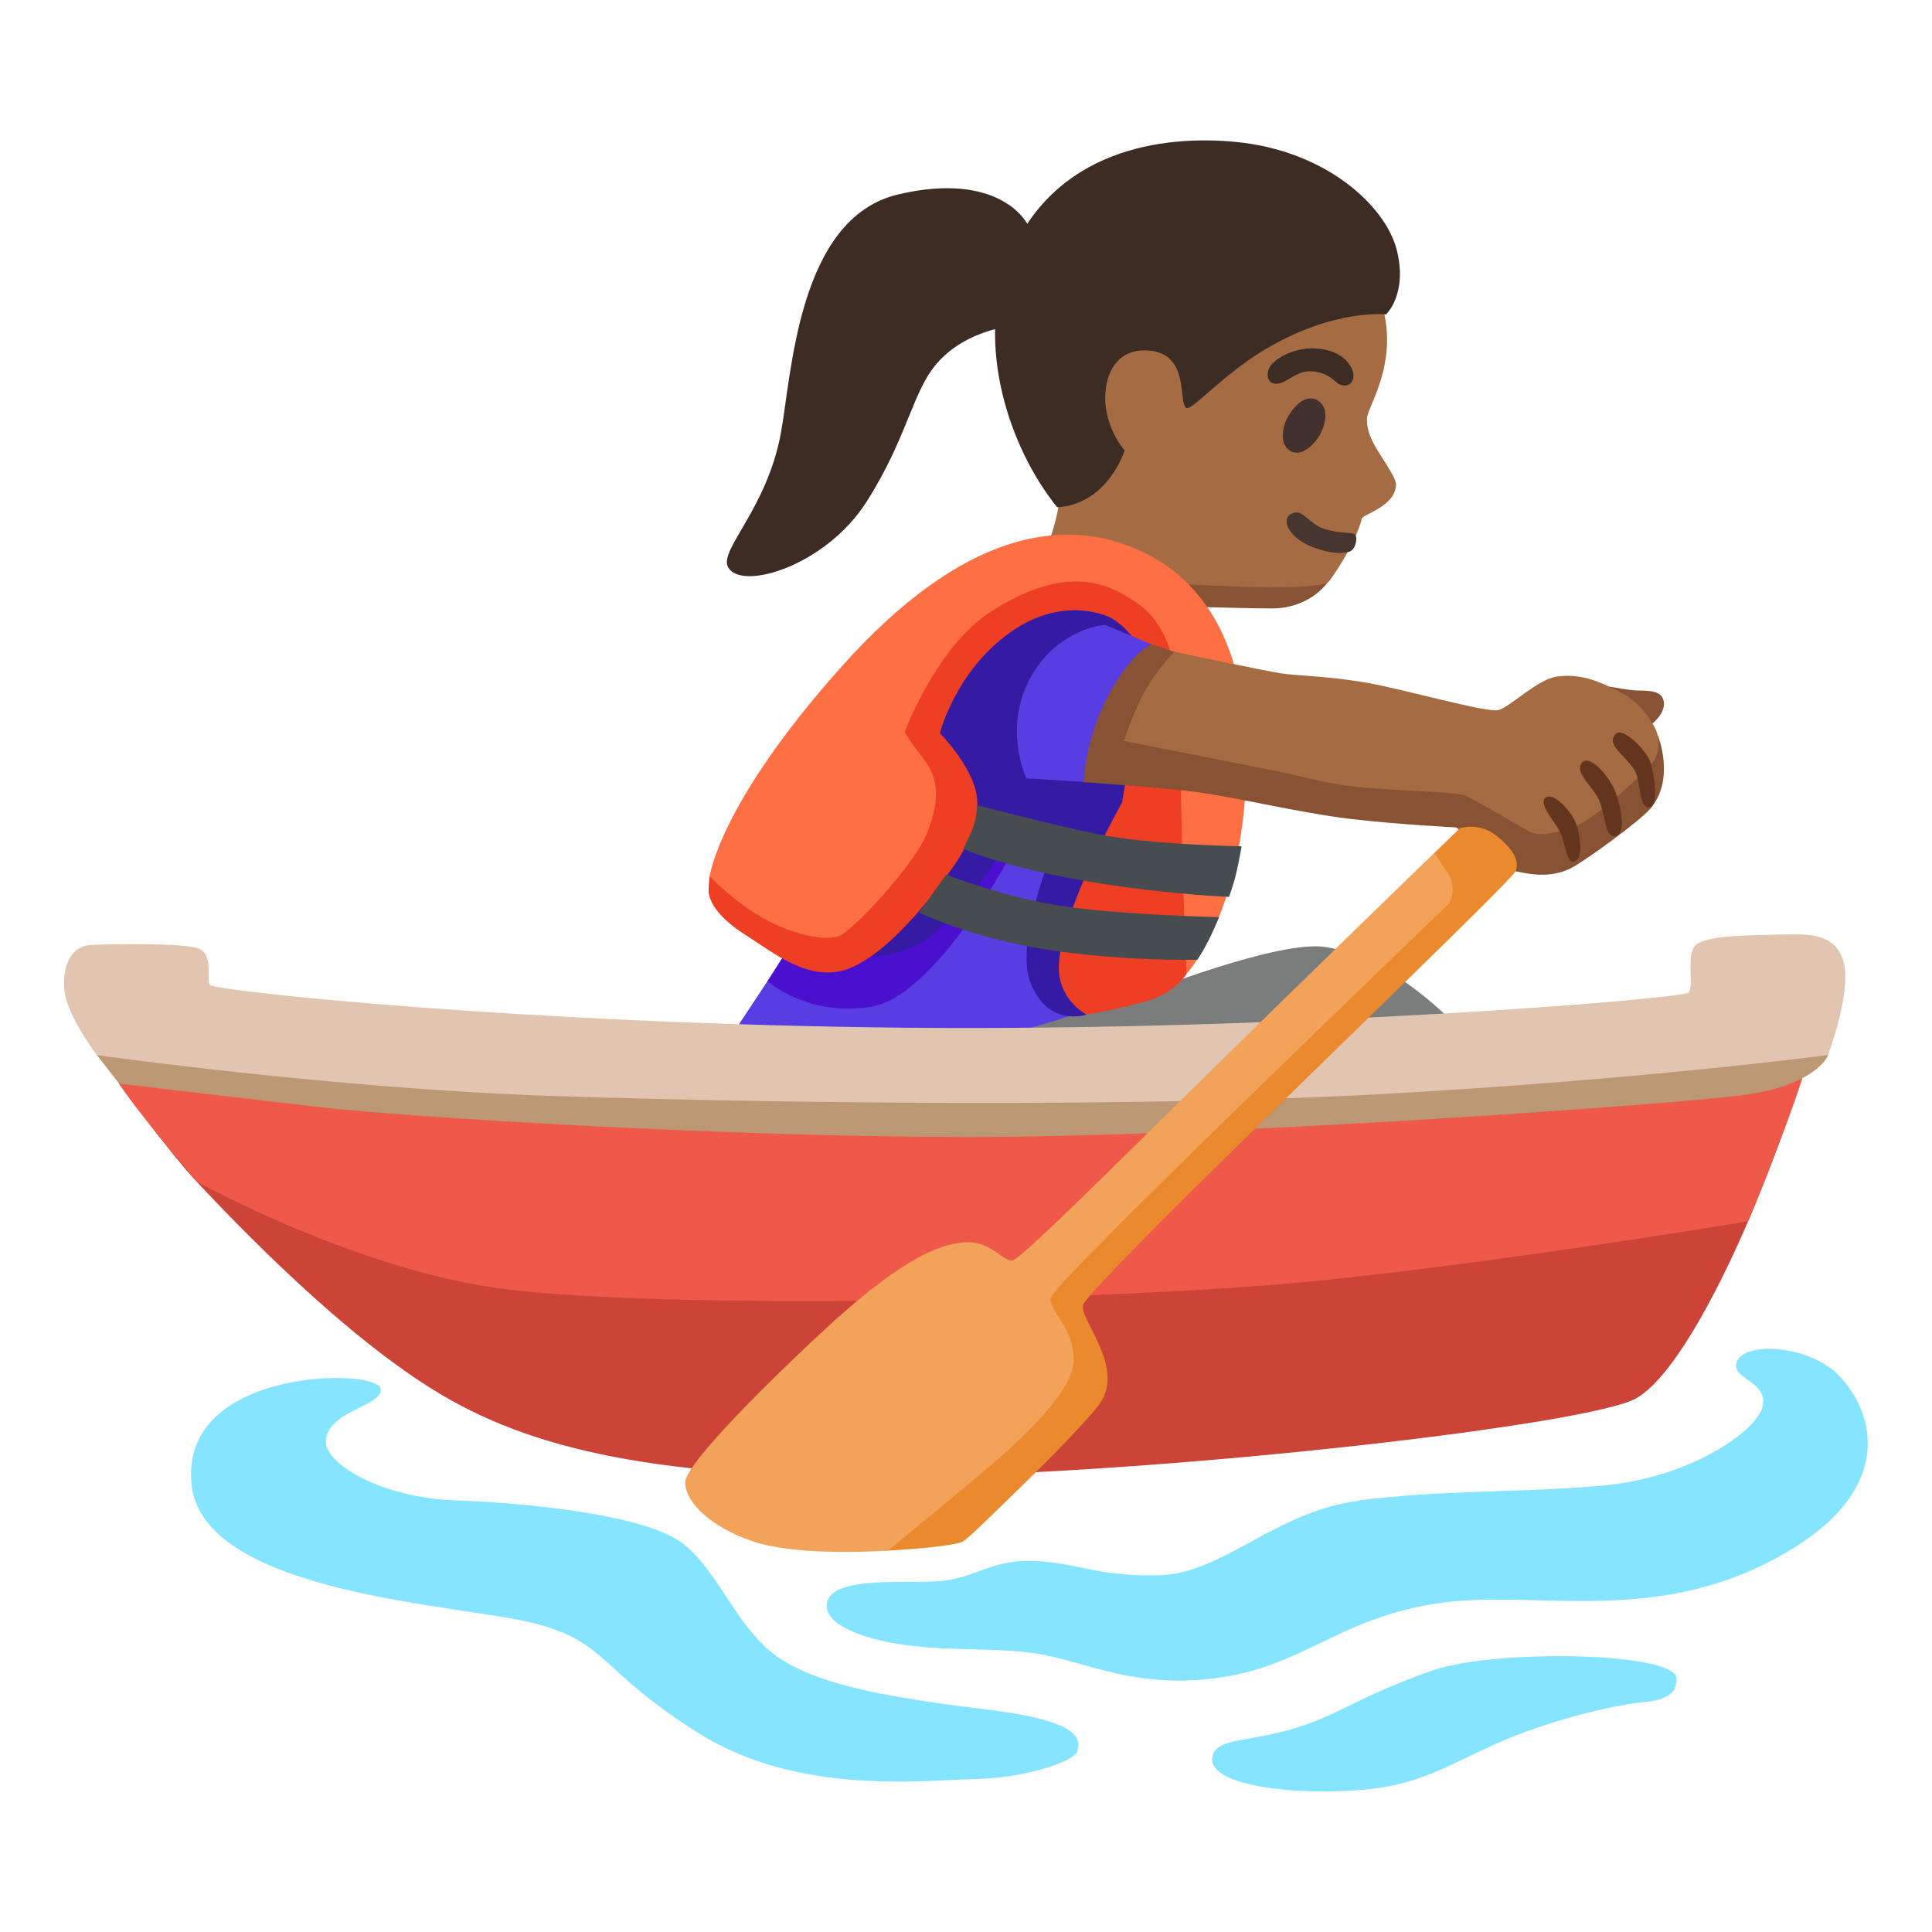
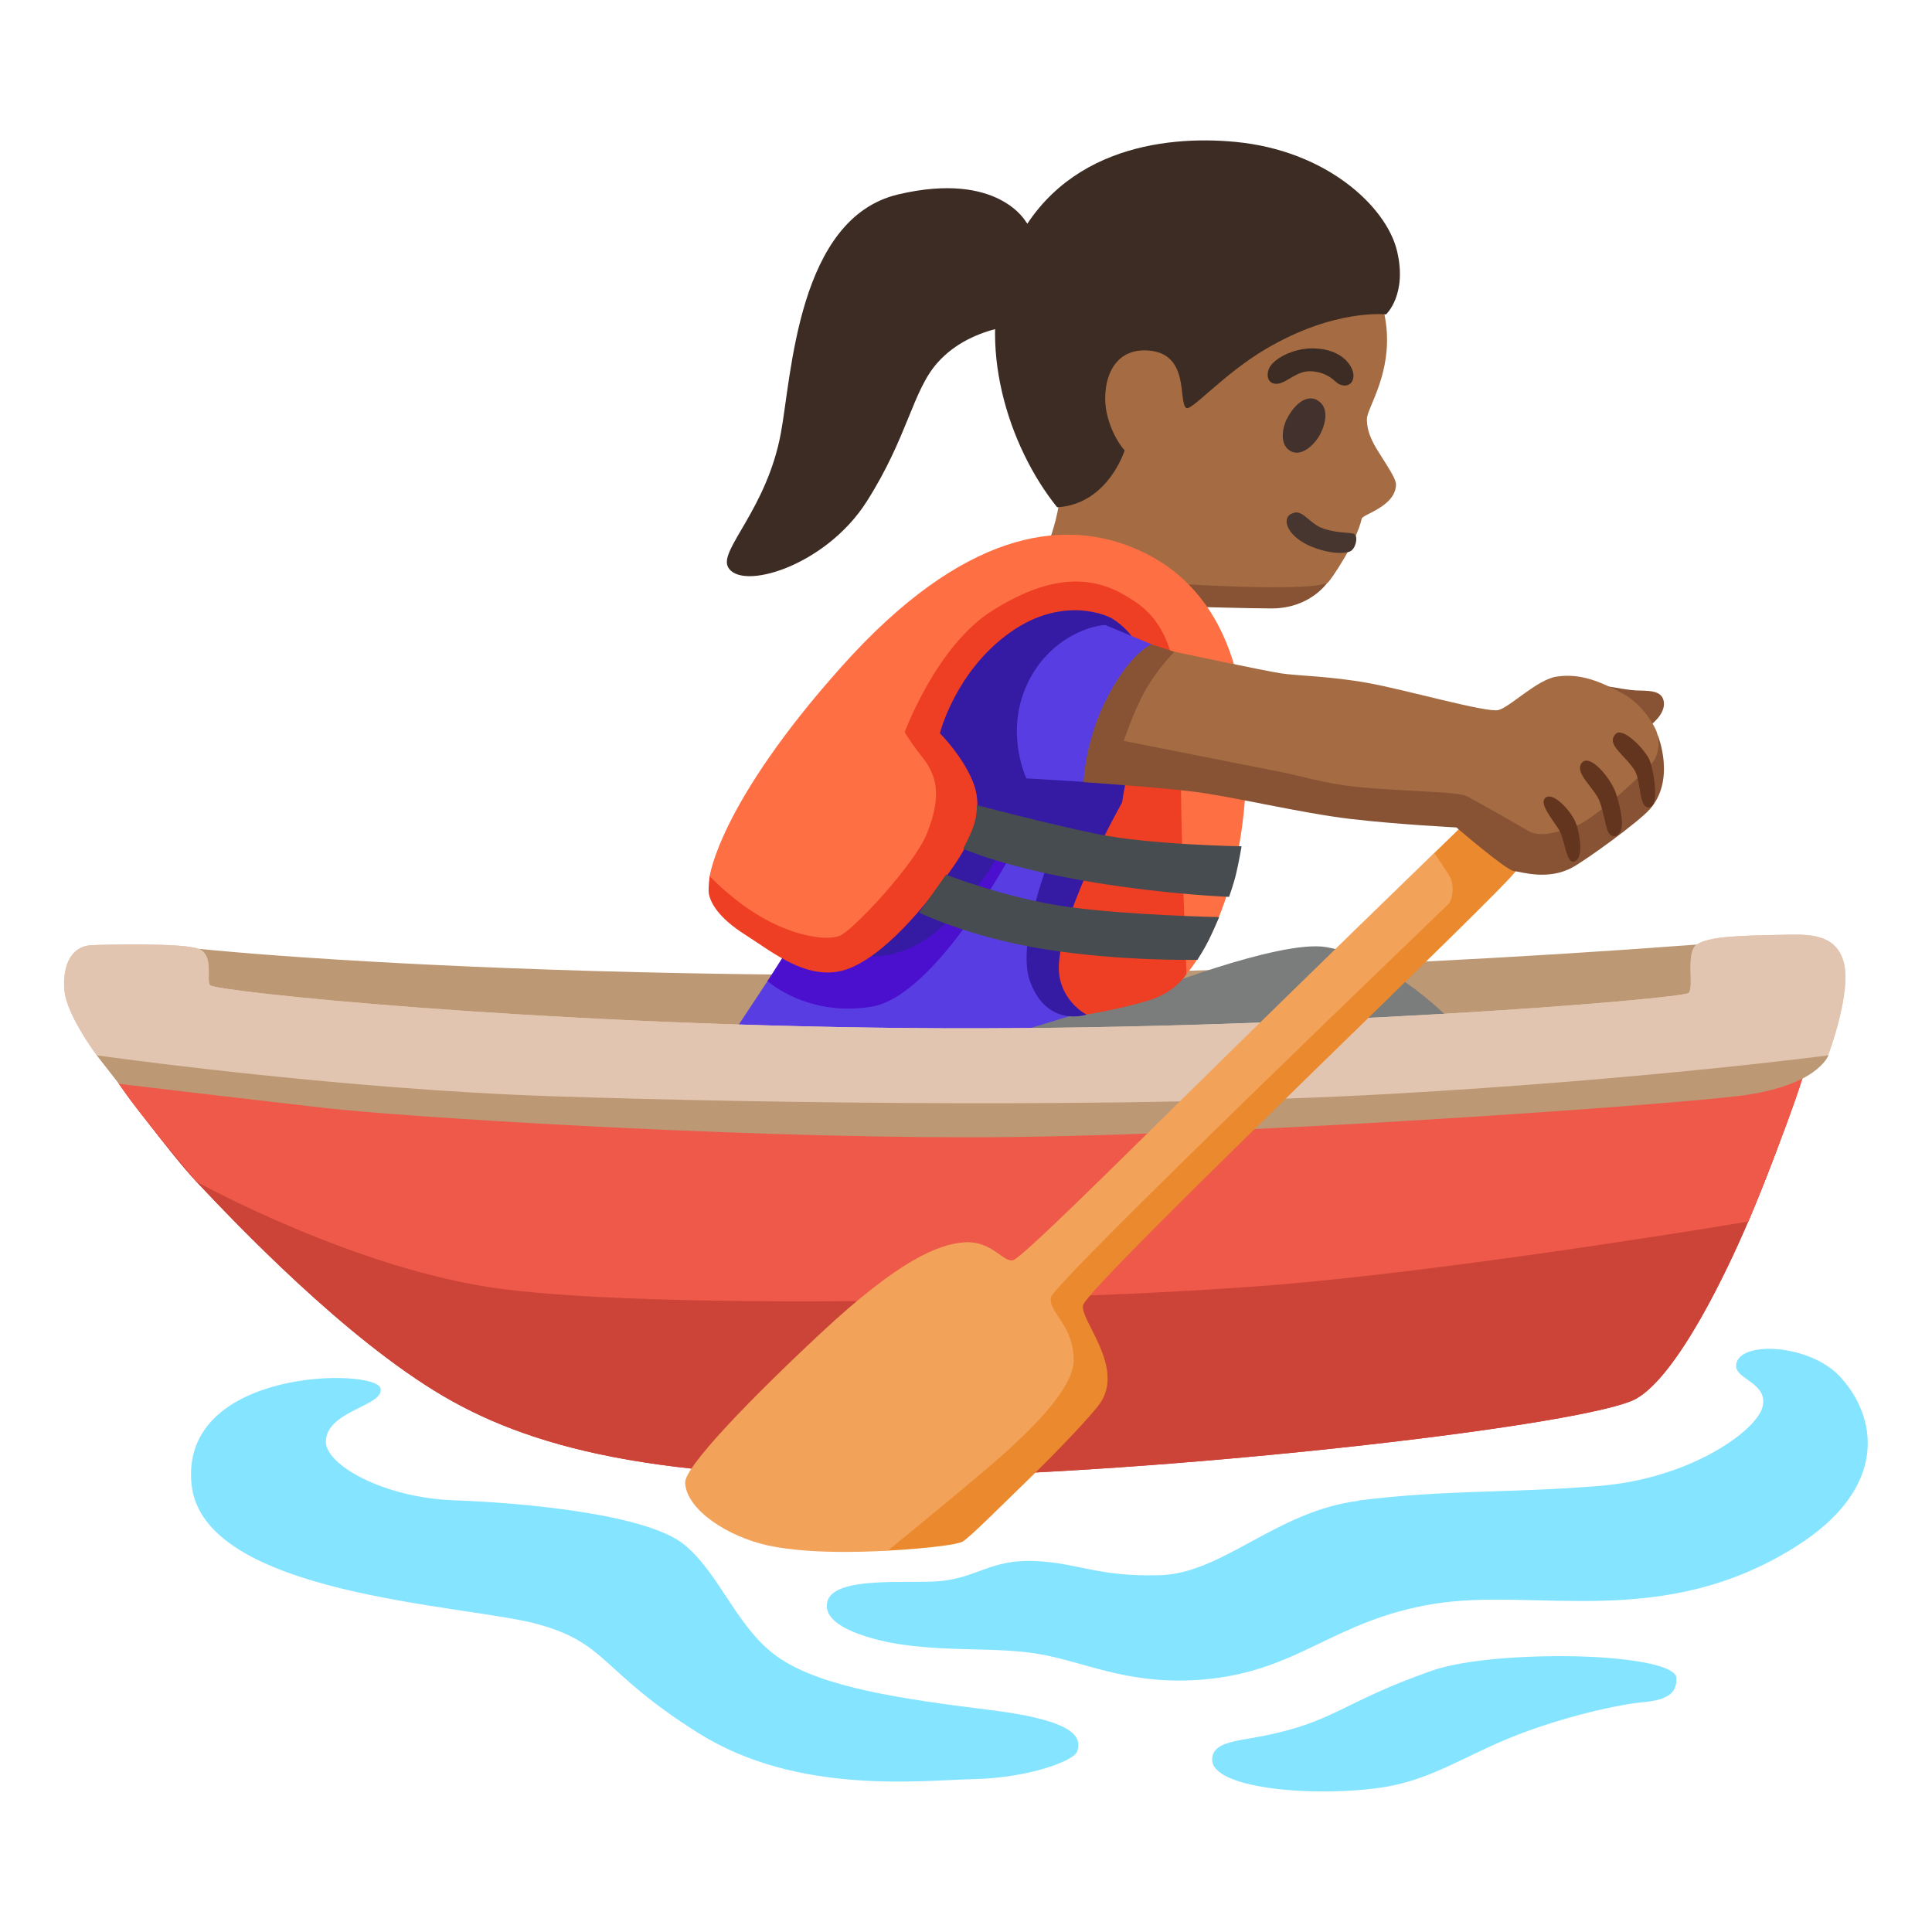
<svg xmlns="http://www.w3.org/2000/svg" enable-background="new 0 0 128 128" viewBox="0 0 128 128">
+   <path d="m23.1 82.78-16.38-14.12 6.43-5.8c11.33 1.14 50.14 3.41 99.27-.28 8.17-.61 2.78 10.03 2.78 10.03z" fill="#bd9874" />
  <path d="m79.02 40.2s3.78.11 5.23.11c2.56 0 3.7-1.72 3.7-1.72l-8.55-3.86-3.28 3.93 2.9 1.53z" fill="#875334" />
  <path d="m69.57 35.67s.77-2.07.63-3.45c-.08-.76-3.84-11.94 2.8-16.65 5.89-4.18 13.63-2.44 16.82 1.23 1.43 1.65 2.01 3.82 2.07 5.4.11 2.9-1.33 4.89-1.33 5.56 0 1.03.53 1.8.99 2.53s.94 1.46.94 1.81c-.03 1.46-2.2 1.97-2.27 2.26-.38 1.66-2.12 4.17-2.25 4.24-1.39.67-10.5.04-10.5.04l-7.89-2.96z" fill="#a56c43" />
  <path d="m87.01 23.08c-1.4-.02-2.7.74-2.94 1.35s.05 1.1.66.98 1.23-.88 2.18-.81 1.37.51 1.67.76.96.32 1.08-.32-.64-1.93-2.65-1.96z" fill="#3c2c23" />
  <path d="m87.28 26.51c-.92-.48-1.74.66-2.04 1.28s-.47 1.72.29 2.11 1.64-.53 1.96-1.18c.46-.91.46-1.84-.22-2.2z" fill="#42312c" />
  <path d="m85.54 34.04c-.71.4-.12 1.57 1.31 2.16 1.5.61 2.38.42 2.58.34.4-.17.55-.97.32-1.14s-.99-.02-2.07-.38c-.99-.33-1.4-1.4-2.13-.97z" fill="#473530" />
  <path d="m81.84 9.4c6.05.57 10 4.29 10.71 7.2s-.72 4.23-.72 4.23-3.42-.4-7.98 2.3c-2.79 1.65-4.93 4.13-5.26 3.9-.55-.4.27-3.63-2.54-3.81-2.63-.17-3.08 2.58-2.72 4.17s1.18 2.45 1.18 2.45-1.1 3.57-4.47 3.77c-3.29-4.09-5.37-10.87-3.27-16.27 2.93-7.53 10.37-8.39 15.07-7.94z" fill="#3c2c23" />
  <path d="m68 14.74s-1.82-3.43-8.49-1.86-7.06 11.99-7.78 15.84c-.93 4.98-4.06 7.68-3.51 8.82.8 1.66 6.46 0 9.2-4.31s3.03-7.35 4.71-9.22c2.35-2.63 6.28-2.55 6.28-2.55l1.98-3.61-2.38-3.11z" fill="#3c2c23" />
  <path d="m48.51 68.54 2.34-3.54 3.38-4.59 12.39-8.05 10.78 1.53-1.56 13.33-9.54 1.48-13.36 1.61z" fill="#583ee2" />
-   <path d="m7.88 71.79s3.4 4.64 5.14 6.49c2.64 2.81 9.84 10.37 16.32 14.18s15.43 5.71 32.57 5.33 43.43-3.43 46.48-5.14c2.77-1.56 6.08-8.57 7.43-11.75 2.4-5.61 3.51-9.57 3.51-9.57l-4.21-3.65-53.88 3.09-46.58-2.81-6.78 3.81z" fill="#cc4337" />
-   <path d="m33.33 85.39c11.4 1.45 40.9.74 53.51-.49 12.6-1.24 28.99-3.99 28.99-3.99s3.27-7.9 4.01-10.97-57.08 1.77-57.08 1.77l-56.05-3.07s.07 1.39 1.18 3.15 5.14 6.49 5.14 6.49 10.6 5.88 20.3 7.11z" fill="#ee594a" />
-   <path d="m121.12 69.9s-.71 2.05-5.93 2.69-34.6 2.74-50.98 2.74-37.6-1.36-42.67-1.94c-5.06-.58-13.65-1.6-13.65-1.6l-1.48-1.9 11.22-1.82 47.53 3.24 54.61-5.06 1.34 3.65z" fill="#bd9874" />
  <g fill="#85e4ff">
    <path d="m90.02 99.43c-5.45.68-9 4.81-13.16 4.93s-5.37-.81-8.31-.94c-2.93-.12-3.82 1.13-6.36 1.34-1.99.17-6.9-.36-7.37 1.33-.49 1.79 3.38 2.64 4.88 2.86 3.59.52 6.72.12 9.65.73s5.74 1.99 10.39 1.59c6.35-.55 8.54-3.91 15.26-5.01s15.08 1.81 23.97-3.79c6.24-3.93 5.38-8.63 2.94-11.26-2.04-2.2-6.77-2.41-6.89-.76-.07.94 2.12 1.15 1.76 2.73s-4.75 4.78-10.86 5.27-10.04.23-15.91.96z" />
    <path d="m94.89 110.68c-6.02 2.1-6.49 3.45-11.46 4.38-1.69.31-3.12.41-3.12 1.52 0 1.94 6.76 2.5 11.21 1.85 3.45-.51 5.73-2.27 9.35-3.62s6.96-1.95 7.84-2.02c2.05-.16 2.36-.78 2.36-1.6 0-.54-1.27-1.08-4.55-1.35s-8.94-.1-11.63.84z" />
    <path d="m25.21 91.98c.29 1.17-3.61 1.47-3.62 3.54 0 1.53 3.79 3.71 8.51 3.88s12.81.93 15.25 2.95 3.54 5.73 6.4 7.58 7.75 2.61 13.9 3.37 5.9 2.02 5.73 2.7-3.3 1.79-6.84 1.87-11.7 1.08-18.27-3.05-5.98-5.98-10.78-7.25-22.04-1.89-22.8-9.22c-.8-7.75 12.19-7.72 12.52-6.37z" />
  </g>
  <path d="m87.87 62.75c-3.1-.54-12.31 3.14-12.31 3.14l-9.25 2.82 15.05 2.25 15.05-3.06s-3.94-4.35-8.53-5.15z" fill="#7a7d7b" />
  <path d="m52.15 62.96-1.3 2.04s2.66 2.41 6.92 1.69 9.37-10.35 9.37-10.35l-10.01-2.61s-4.98 9.23-4.98 9.23z" fill="#4b0fce" />
  <path d="m57.16 63.3s2.86.65 5.76-2.41 4.04-5.76 4.04-5.76l2.8 1.17s-2.48 6.03-1.53 8.69c1.13 3.14 3.76 2.23 3.76 2.23l6.38-19.21-1.53-8.93-10.22-1.45-9.58 11.83z" fill="#351ba4" />
  <path d="m58.9 43.43-11.88 14.6s-.11.81-.06 1.16c.1.58.58 1.58 2.43 2.75s4.35 3.3 7 2.17 5.47-4.83 6.76-6.68 2.01-3.7 1.37-5.47-2.25-3.38-2.25-3.38 1.02-4.09 4.64-6.67 6.64-1 6.64-1 3.28 1.6 2.16 5.9c-1.04 4.02-1.37 6.36-1.37 6.36s-3.91 6.88-4.18 10.62c-.18 2.41 1.82 3.43 1.82 3.43s2.42-.4 4.19-.96 2.45-1.75 2.45-1.75l2.09-15.13-2.49-9.01-9.5-3.54s-9.82 6.6-9.82 6.6z" fill="#ee3e23" />
  <path d="m74.83 36.19c-4.48-1.72-10.94-1.13-19.07 7.97-8.13 9.09-8.74 13.89-8.74 13.89s1.6 1.72 3.67 2.85 4.07 1.44 4.94 1.1 4.93-4.69 5.76-6.73c1.06-2.6.65-3.95-.32-5.15-.74-.93-1.13-1.61-1.13-1.61s2.09-5.71 5.8-8.05c3.52-2.22 6.26-2.44 8.65-1.1 2 1.12 3.82 2.63 3.82 9.47s.4 15.69.4 15.69 3.22-3.46 3.86-11.43-1.37-14.49-7.65-16.9z" fill="#fe7043" />
  <path d="m73.22 41.41c-1.13.05-3.94 1.02-5.27 4.15s.05 6.01.05 6.01l3.79.23 4.51-9.11-3.07-1.28z" fill="#583ee2" />
-   <path d="m60.9 60.46s3.3 1.64 8.37 2.44 10.06.69 10.06.69.45-.7.74-1.28.7-1.55.7-1.55-6.02-.12-10.05-.68-8.04-2.13-8.04-2.13-1.78 2.51-1.78 2.51z" fill="#464c4f" />
+   <path d="m60.9 60.46s3.3 1.64 8.37 2.44 10.06.69 10.06.69.45-.7.74-1.28.7-1.55.7-1.55-6.02-.12-10.05-.68-8.04-2.13-8.04-2.13z" fill="#464c4f" />
  <path d="m63.81 56.23s2.81 1.29 8.77 2.25c4.86.79 8.85.94 8.85.94s.31-.86.48-1.59.35-1.76.35-1.76-6.14-.1-9.6-.82-7.94-1.91-7.94-1.91.03.63-.2 1.33-.7 1.55-.7 1.55z" fill="#464c4f" />
-   <path d="m13.9 65.25c-.25-.36.29-2.01-.76-2.41s-6.12-.28-7.06-.24c-1.34.05-1.95 1.3-1.82 2.96s2.15 4.34 2.15 4.34 15.72 2.23 30.2 2.71 38.67.8 55.54-.16c16.87-.95 28.96-2.55 28.96-2.55s1.6-4.23 1.02-6.22-2.59-1.79-4.35-1.76c-2.22.05-4.56.07-5.37.64-.76.53-.16 2.79-.53 3.2s-26.59 2.57-51.79 2.33c-25.19-.24-45.92-2.44-46.19-2.84z" fill="#e2c5b0" />
+   <path d="m7.88 71.81s3.4 4.64 5.14 6.49c2.64 2.81 9.84 10.37 16.32 14.18s15.43 5.71 32.57 5.33 43.43-3.43 46.48-5.14c2.77-1.56 6.08-8.57 7.43-11.75 2.4-5.61 3.51-9.57 3.51-9.57l-4.21-3.65-53.88 3.09-46.58-2.81-6.78 3.81z" fill="#cc4337" />
+   <path d="m33.33 85.41c11.4 1.45 40.9.74 53.51-.49 12.6-1.24 28.99-3.99 28.99-3.99s3.27-7.9 4.01-10.97-57.08 1.77-57.08 1.77l-56.05-3.07s.07 1.39 1.18 3.15 5.14 6.49 5.14 6.49 10.6 5.88 20.3 7.11z" fill="#ee594a" />
+   <path d="m121.12 69.92s-.71 2.05-5.93 2.69-34.6 2.74-50.98 2.74-37.6-1.36-42.67-1.94c-5.06-.58-13.65-1.6-13.65-1.6l-1.48-1.9 11.22-1.82 47.53 3.24 54.61-5.06 1.34 3.65z" fill="#bd9874" />
+   <path d="m13.9 65.27c-.25-.36.29-2.01-.76-2.41s-6.12-.28-7.06-.24c-1.34.05-1.95 1.3-1.82 2.96s2.15 4.34 2.15 4.34 15.72 2.23 30.2 2.71 38.67.8 55.54-.16c16.87-.95 28.96-2.55 28.96-2.55s1.6-4.23 1.02-6.22-2.59-1.79-4.35-1.76c-2.22.05-4.56.07-5.37.64-.76.53-.16 2.79-.53 3.2s-26.59 2.57-51.79 2.33-45.92-2.44-46.19-2.84z" fill="#e2c5b0" />
+   <path d="m7.89 71.81s3.4 4.64 5.14 6.49c2.64 2.81 9.84 10.37 16.32 14.18s15.43 5.71 32.57 5.33 43.43-3.43 46.48-5.14c2.77-1.56 6.08-8.57 7.43-11.75 2.4-5.61 3.51-9.57 3.51-9.57l-4.21-3.65-53.88 3.09-46.58-2.81-6.78 3.81z" fill="#cc4337" />
+   <path d="m33.34 85.41c11.4 1.45 40.9.74 53.51-.49s28.99-3.99 28.99-3.99 3.27-7.9 4.01-10.97-57.08 1.77-57.08 1.77l-56.05-3.07s.07 1.39 1.18 3.15c1.11 1.77 5.14 6.49 5.14 6.49s10.6 5.88 20.3 7.11z" fill="#ee594a" />
+   <path d="m121.13 69.92s-.71 2.05-5.93 2.69-34.6 2.74-50.98 2.74-37.6-1.36-42.67-1.94c-5.06-.58-13.65-1.6-13.65-1.6l-1.48-1.9 11.22-1.82 47.53 3.24 54.61-5.06 1.34 3.65z" fill="#bd9874" />
+   <path d="m13.91 65.27c-.25-.36.29-2.01-.76-2.41s-6.12-.28-7.06-.24c-1.34.05-1.95 1.3-1.82 2.96s2.15 4.34 2.15 4.34 15.72 2.23 30.2 2.71 38.67.8 55.54-.16c16.87-.95 28.96-2.55 28.96-2.55s1.6-4.23 1.02-6.22-2.59-1.79-4.35-1.76c-2.22.05-4.56.07-5.37.64-.76.53-.16 2.79-.53 3.2s-26.59 2.57-51.79 2.33c-25.19-.24-45.92-2.44-46.19-2.84z" fill="#e2c5b0" />
+   <path d="m95.02 56.52 1.69-1.64s1.3-.46 2.49.53c.94.79 1.49 1.5 1.23 2.28s-28.28 27.37-28.67 28.78c-.26.95 2.86 4.16 1.06 6.59-.55.74-2.46 2.78-4.43 4.71-2.29 2.23-4.11 4.05-4.59 4.35s-3.65.55-4.97.61c-2.27.11-6.39-4.63-6.39-4.63l16.91-14.89 24.9-24.39.78-2.3z" fill="#eb892e" />
+   <path d="m67.13 83.49c-.66.19-1.41-1.33-3.29-1.18-1.63.14-4.17 1.07-9.49 6.04-4.72 4.41-9.02 8.86-8.96 9.9.11 1.8 2.85 3.56 5.48 4.14 3.17.69 7.96.34 7.96.34s6.42-5.24 7.87-6.58c1.11-1.02 4.4-4.01 4.43-5.96.04-2.43-1.71-3.24-1.5-4.24s25.94-25.66 26.31-26.03.35-1.32.19-1.69-1.11-1.72-1.11-1.72-8.11 7.85-15.96 15.58c-5.3 5.22-11.33 11.22-11.93 11.39z" fill="#f2a259" />
  <path d="m71.79 51.8s.1-2.89 1.67-5.79 2.84-3.32 2.84-3.32l2.2.72 16.95 6.61 9.83-4.77s2.35.45 3.05.49c.85.04 1.77-.05 1.9.74.14.86-.95 1.62-.95 1.62l.57.66s1.18 2.93-.56 4.87c-.78.86-4.12 3.29-5.1 3.83-1.63.9-3.38.3-3.89.25s-3.81-2.89-3.81-2.89-3.81-.19-6.99-.56c-3.41-.4-7.98-1.53-10.59-1.83-2.61-.31-7.12-.61-7.12-.61z" fill="#875334" />
-   <path d="m95.02 56.52 1.69-1.64s1.3-.46 2.49.53c.94.79 1.49 1.5 1.23 2.28s-28.28 27.37-28.67 28.78c-.26.95 2.86 4.16 1.06 6.59-.55.74-2.46 2.78-4.43 4.71-2.29 2.23-4.11 4.05-4.59 4.35s-3.65.55-4.97.61c-2.27.11-6.39-4.63-6.39-4.63l16.91-14.89 24.9-24.39.78-2.3z" fill="#eb892e" />
  <path d="m74.45 49.09s.66-1.95 1.37-3.24c.84-1.53 1.99-2.67 1.99-2.67s5.94 1.26 7.05 1.43 3.22.18 5.78.64 7.89 2 8.65 1.79 2.55-2.01 3.82-2.21c1.69-.26 3.05.41 4.33 1.08s2 1.89 2.25 2.41.3 1.39-.1 2.05-3.99 3.92-5.12 4.32-2.4.85-3.22.36-3.1-1.78-4.07-2.3c-.6-.32-4.23-.3-7.43-.63-1.97-.21-3.71-.74-4.68-.93-3.59-.71-10.6-2.1-10.6-2.1z" fill="#a56c43" />
-   <path d="m67.13 83.49c-.66.19-1.41-1.33-3.29-1.18-1.63.14-4.17 1.07-9.49 6.04-4.72 4.41-9.02 8.86-8.96 9.9.11 1.8 2.85 3.56 5.48 4.14 3.17.69 7.96.34 7.96.34s6.42-5.24 7.87-6.58c1.11-1.02 4.4-4.01 4.43-5.96.04-2.43-1.71-3.24-1.5-4.24s25.94-25.66 26.31-26.03.35-1.32.19-1.69-1.11-1.72-1.11-1.72-8.11 7.85-15.96 15.58c-5.3 5.22-11.33 11.22-11.93 11.39z" fill="#f2a259" />
  <g fill="#63351e">
    <path d="m104.79 50.55c-.51.66.85 1.65 1.18 2.53.29.78.35 1.44.54 1.96.22.59.91.49.95-.43.02-.48-.18-1.39-.4-2.05-.34-1.01-1.74-2.69-2.27-2.01z" />
    <path d="m107.05 48.62c-.7.7.63 1.41 1.25 2.42.45.74.25 2.56.98 2.45s.22-2.76-.03-3.22c-.44-.81-1.75-2.09-2.2-1.65z" />
    <path d="m102.42 52.83c-.53.36.47 1.49.87 2.15s.47 2.31 1.03 2.09c.64-.25.32-1.86.11-2.47-.26-.78-1.47-2.13-2.01-1.77z" />
  </g>
</svg>
